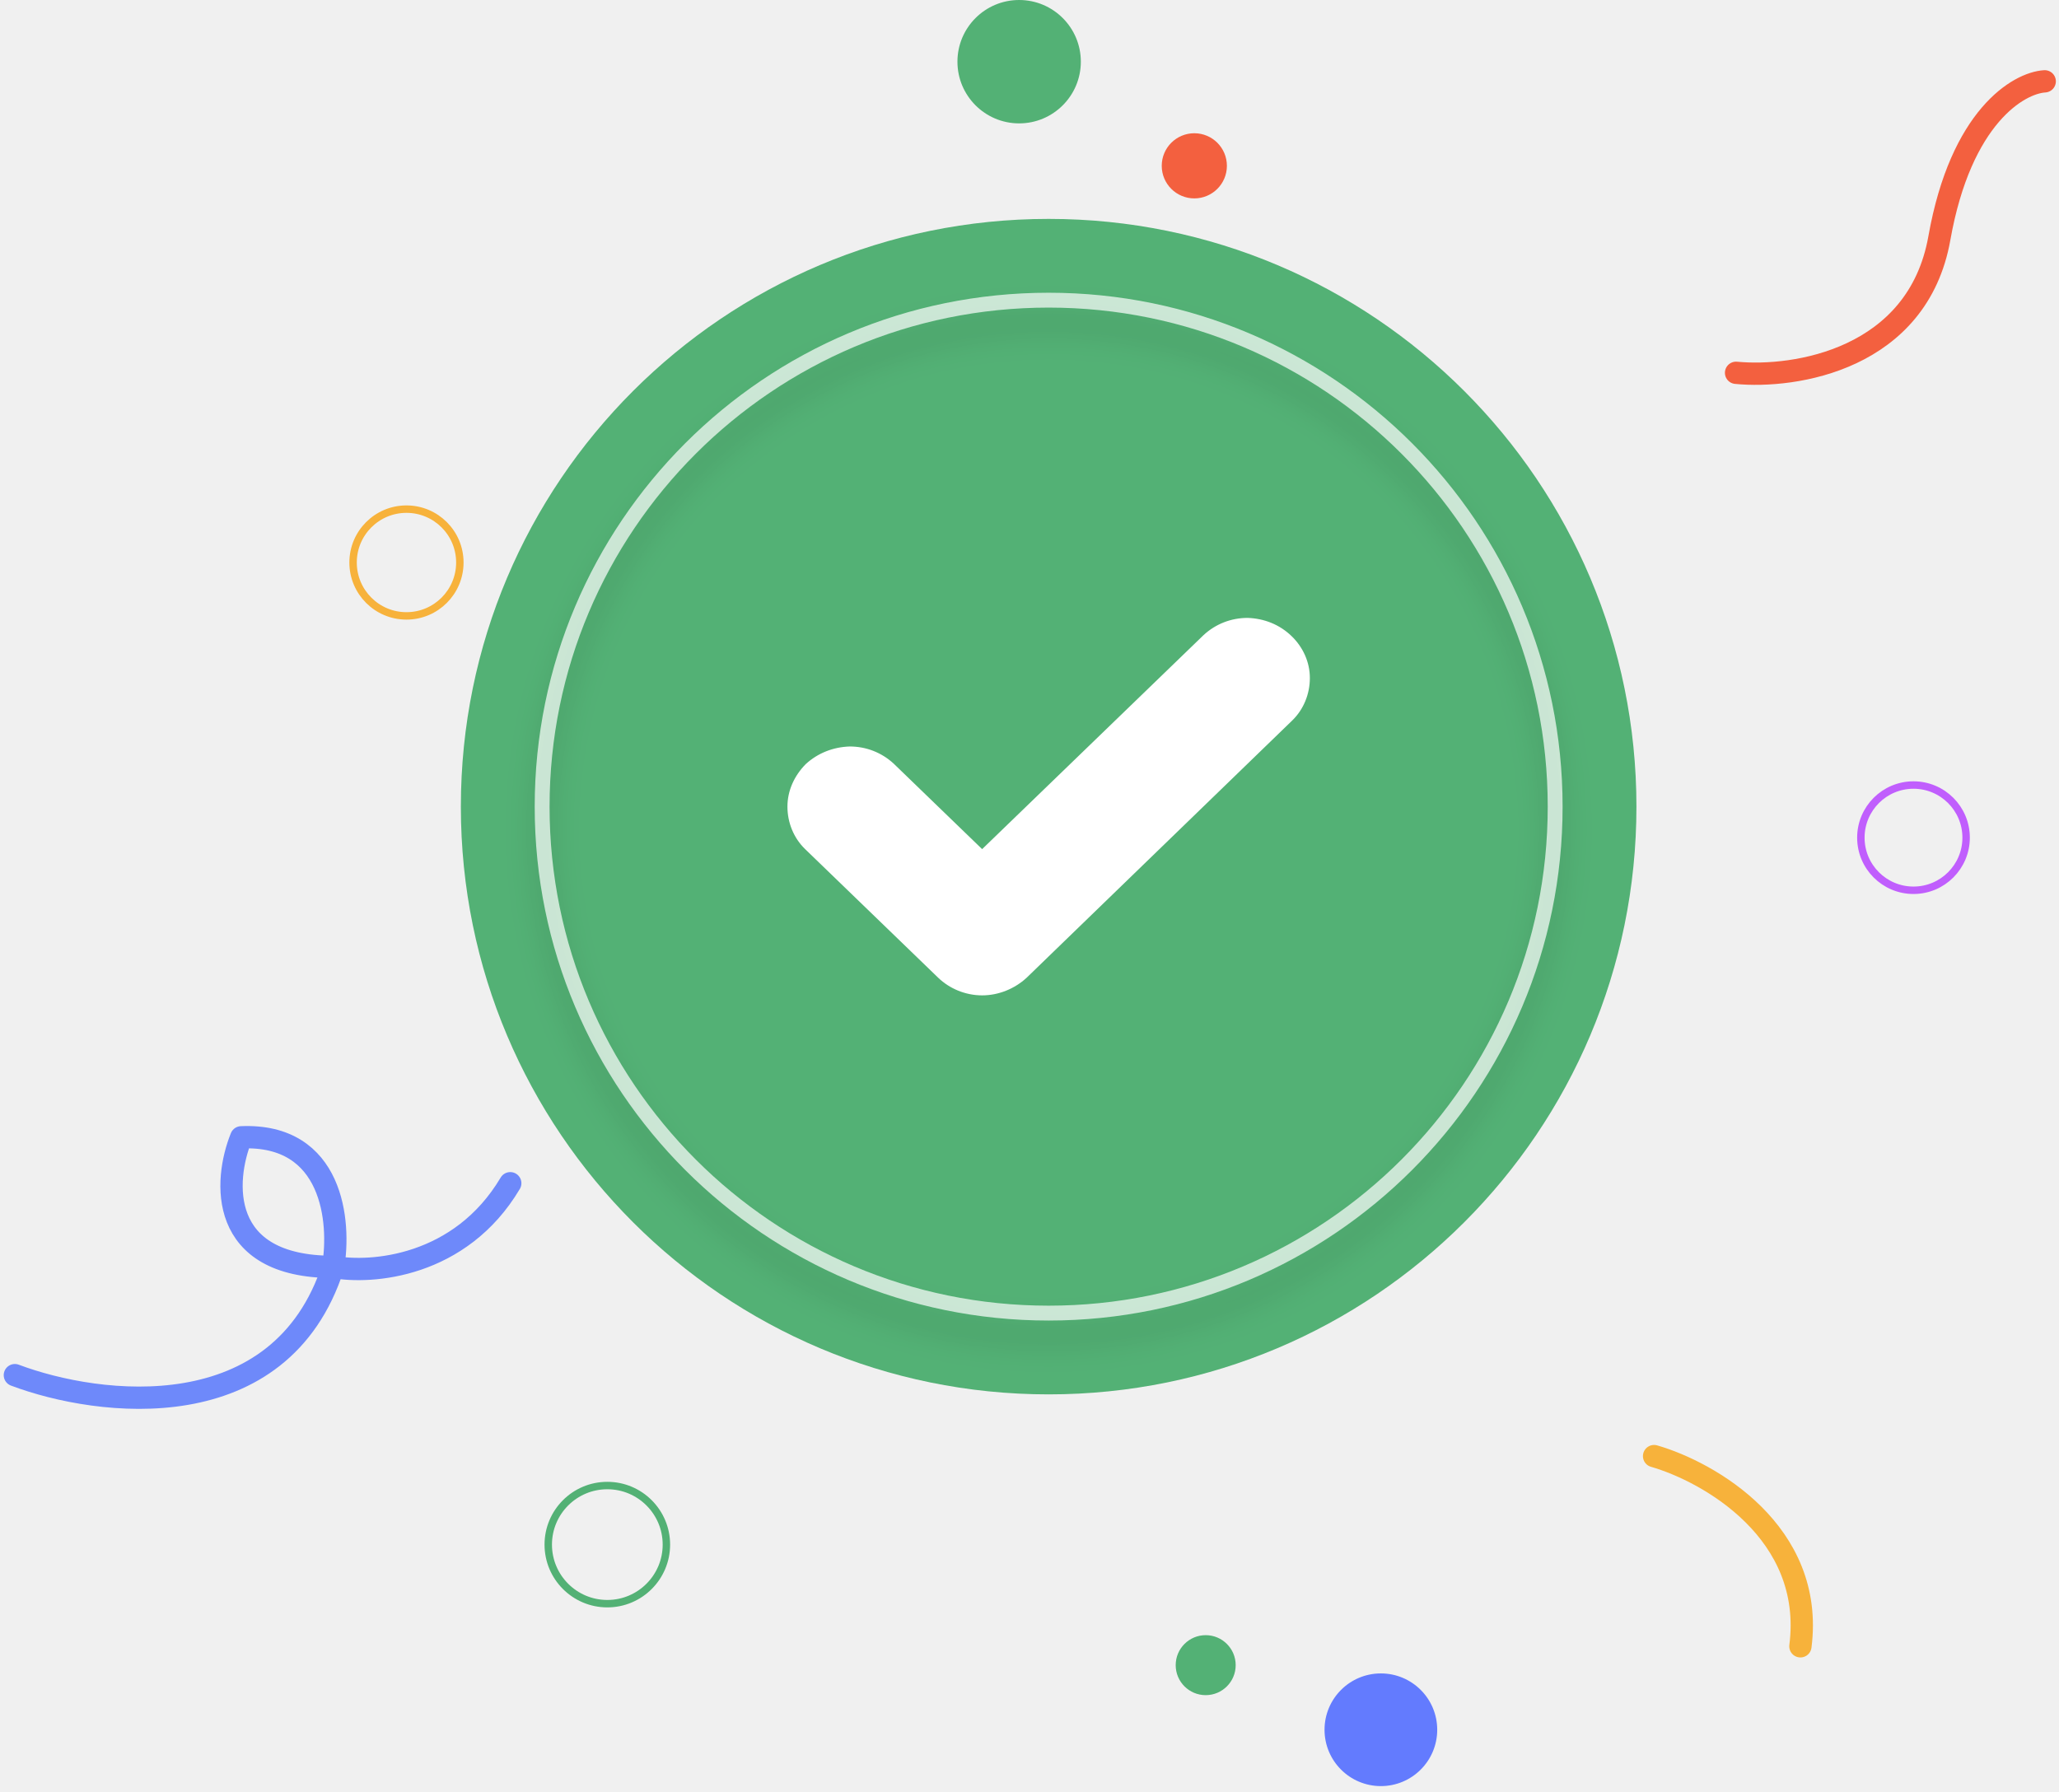
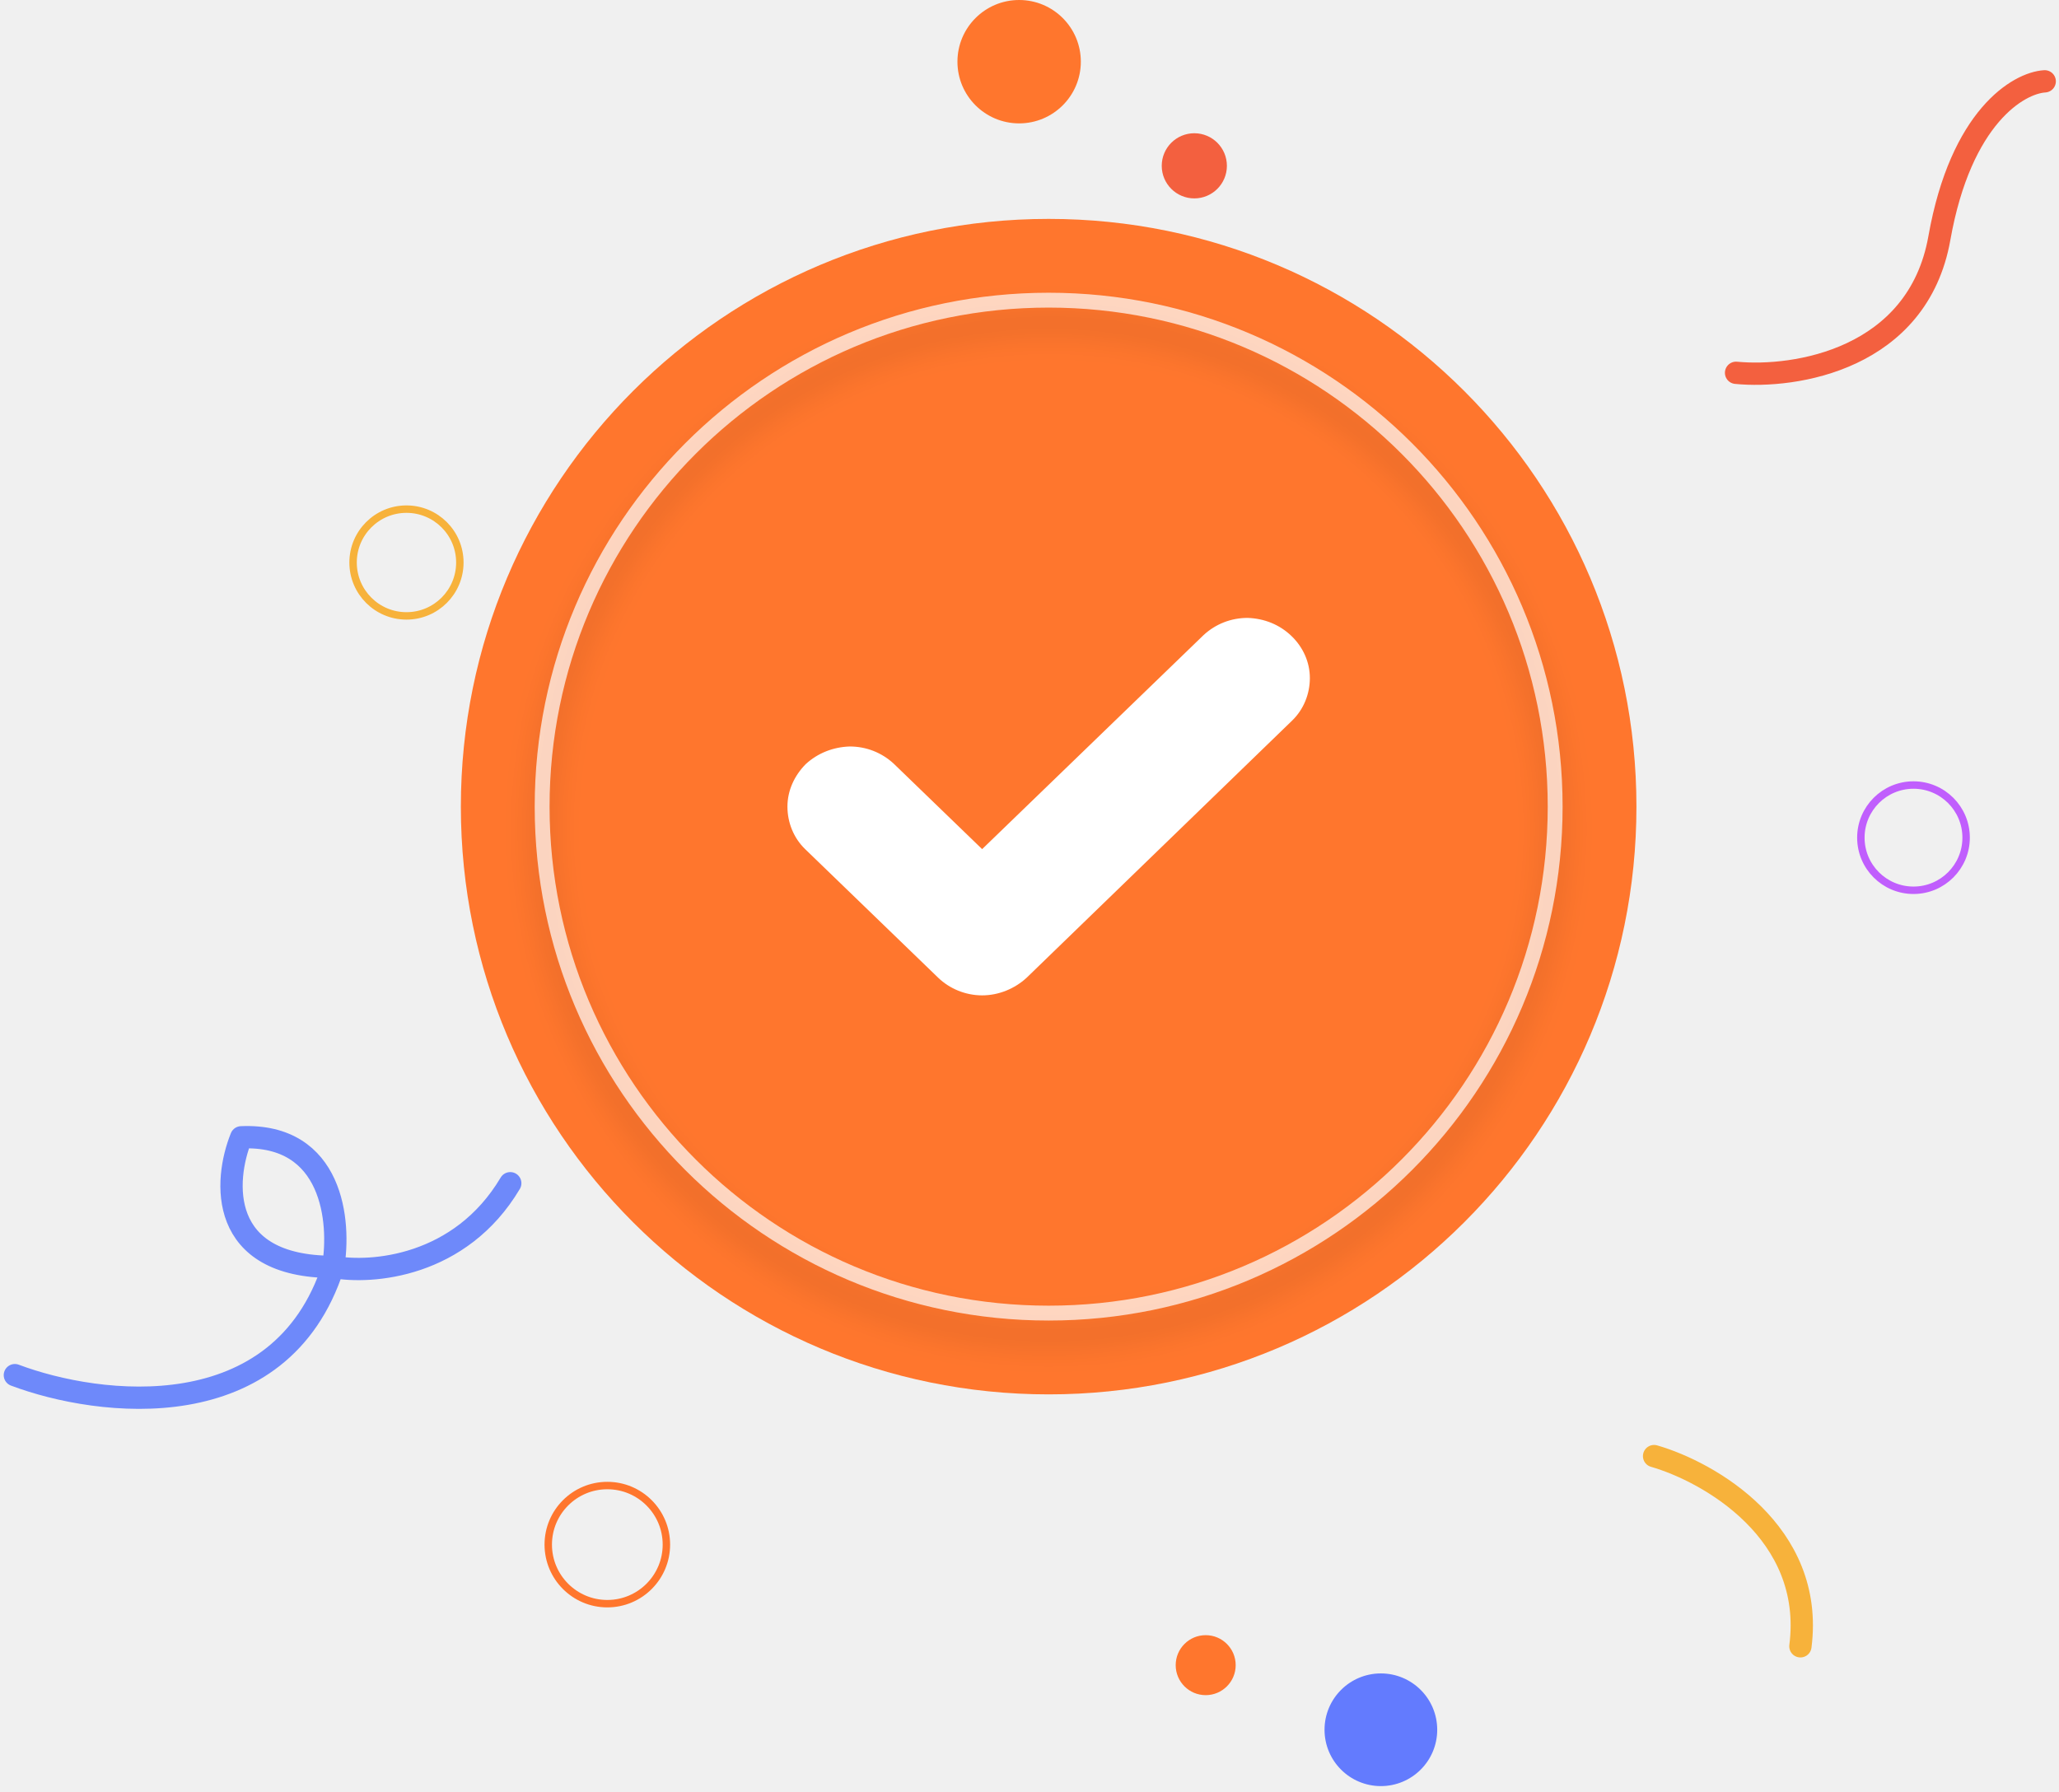
<svg xmlns="http://www.w3.org/2000/svg" width="277" height="241" viewBox="0 0 277 241" fill="none">
-   <circle cx="141.076" cy="108.527" r="79.076" fill="#53B175" />
+   <circle cx="141.076" cy="108.527" r="79.076" fill="#FF762D" />
  <g filter="url(#filter0_d)">
    <circle cx="141.076" cy="108.527" r="68.142" stroke="white" stroke-opacity="0.7" stroke-width="2" />
  </g>
  <path d="M176.217 91.227C176.217 93.38 175.372 95.459 173.836 96.944L138.119 131.543C136.506 133.028 134.355 133.919 132.128 133.919C129.9 133.919 127.749 133.028 126.213 131.543L108.317 114.244C106.78 112.759 105.935 110.68 105.935 108.527C105.935 106.374 106.857 104.369 108.393 102.81C110.006 101.325 112.08 100.508 114.308 100.434C116.535 100.434 118.609 101.251 120.222 102.736L132.128 114.244L161.93 85.436C163.543 83.951 165.617 83.134 167.844 83.134C170.072 83.209 172.146 84.025 173.759 85.585C175.295 87.07 176.217 89.074 176.217 91.227Z" fill="white" />
  <path d="M233.555 50.158C241.464 50.927 258.007 48.379 260.907 32.033C263.807 15.688 271.563 11.162 275.078 10.942" stroke="#F3603F" stroke-width="3" stroke-linecap="round" />
  <path d="M222.526 195.908C229.908 198.04 244.18 206.144 242.212 221.498" stroke="#F7B23B" stroke-width="3" stroke-linecap="round" stroke-linejoin="round" />
  <path d="M2 185.016C13.328 189.282 37.75 192.342 44.812 170.451M44.812 170.451C45.842 164.419 44.812 152.487 32.454 153.017C30.1 158.828 29.276 170.451 44.812 170.451ZM44.812 170.451C49.962 171.407 61.937 170.495 68.646 159.196" stroke="#6E89FA" stroke-width="3" stroke-linecap="round" stroke-linejoin="round" />
  <circle cx="185.771" cy="232.727" r="7.58" fill="#637BFE" />
  <circle cx="257.425" cy="112.7" r="7.08" stroke="#C05EFD" />
-   <circle cx="137.106" cy="8.3" r="8.3" fill="#53B175" />
+   <circle cx="137.106" cy="8.3" r="8.3" fill="#FF762D" />
  <circle cx="160.673" cy="22.31" r="4.383" fill="#F3603F" />
  <circle cx="54.682" cy="75.682" r="7.182" stroke="#F7B23B" />
-   <circle cx="81.704" cy="207.816" r="7.947" stroke="#53B175" />
-   <circle r="4.035" transform="matrix(-1 0 0 1 162.203 224.035)" fill="#53B175" />
+   <circle cx="81.704" cy="207.816" r="7.947" stroke="#FF762D" />
+   <circle r="4.035" transform="matrix(-1 0 0 1 162.203 224.035)" fill="#FF762D" />
  <defs>
    <filter id="filter0_d" x="67.935" y="38.385" width="146.283" height="146.283" filterUnits="userSpaceOnUse" color-interpolation-filters="sRGB">
      <feFlood flood-opacity="0" result="BackgroundImageFix" />
      <feColorMatrix in="SourceAlpha" type="matrix" values="0 0 0 0 0 0 0 0 0 0 0 0 0 0 0 0 0 0 127 0" />
      <feOffset dy="3" />
      <feGaussianBlur stdDeviation="2" />
      <feColorMatrix type="matrix" values="0 0 0 0 0 0 0 0 0 0 0 0 0 0 0 0 0 0 0.12 0" />
      <feBlend mode="normal" in2="BackgroundImageFix" result="effect1_dropShadow" />
      <feBlend mode="normal" in="SourceGraphic" in2="effect1_dropShadow" result="shape" />
    </filter>
  </defs>
</svg>
